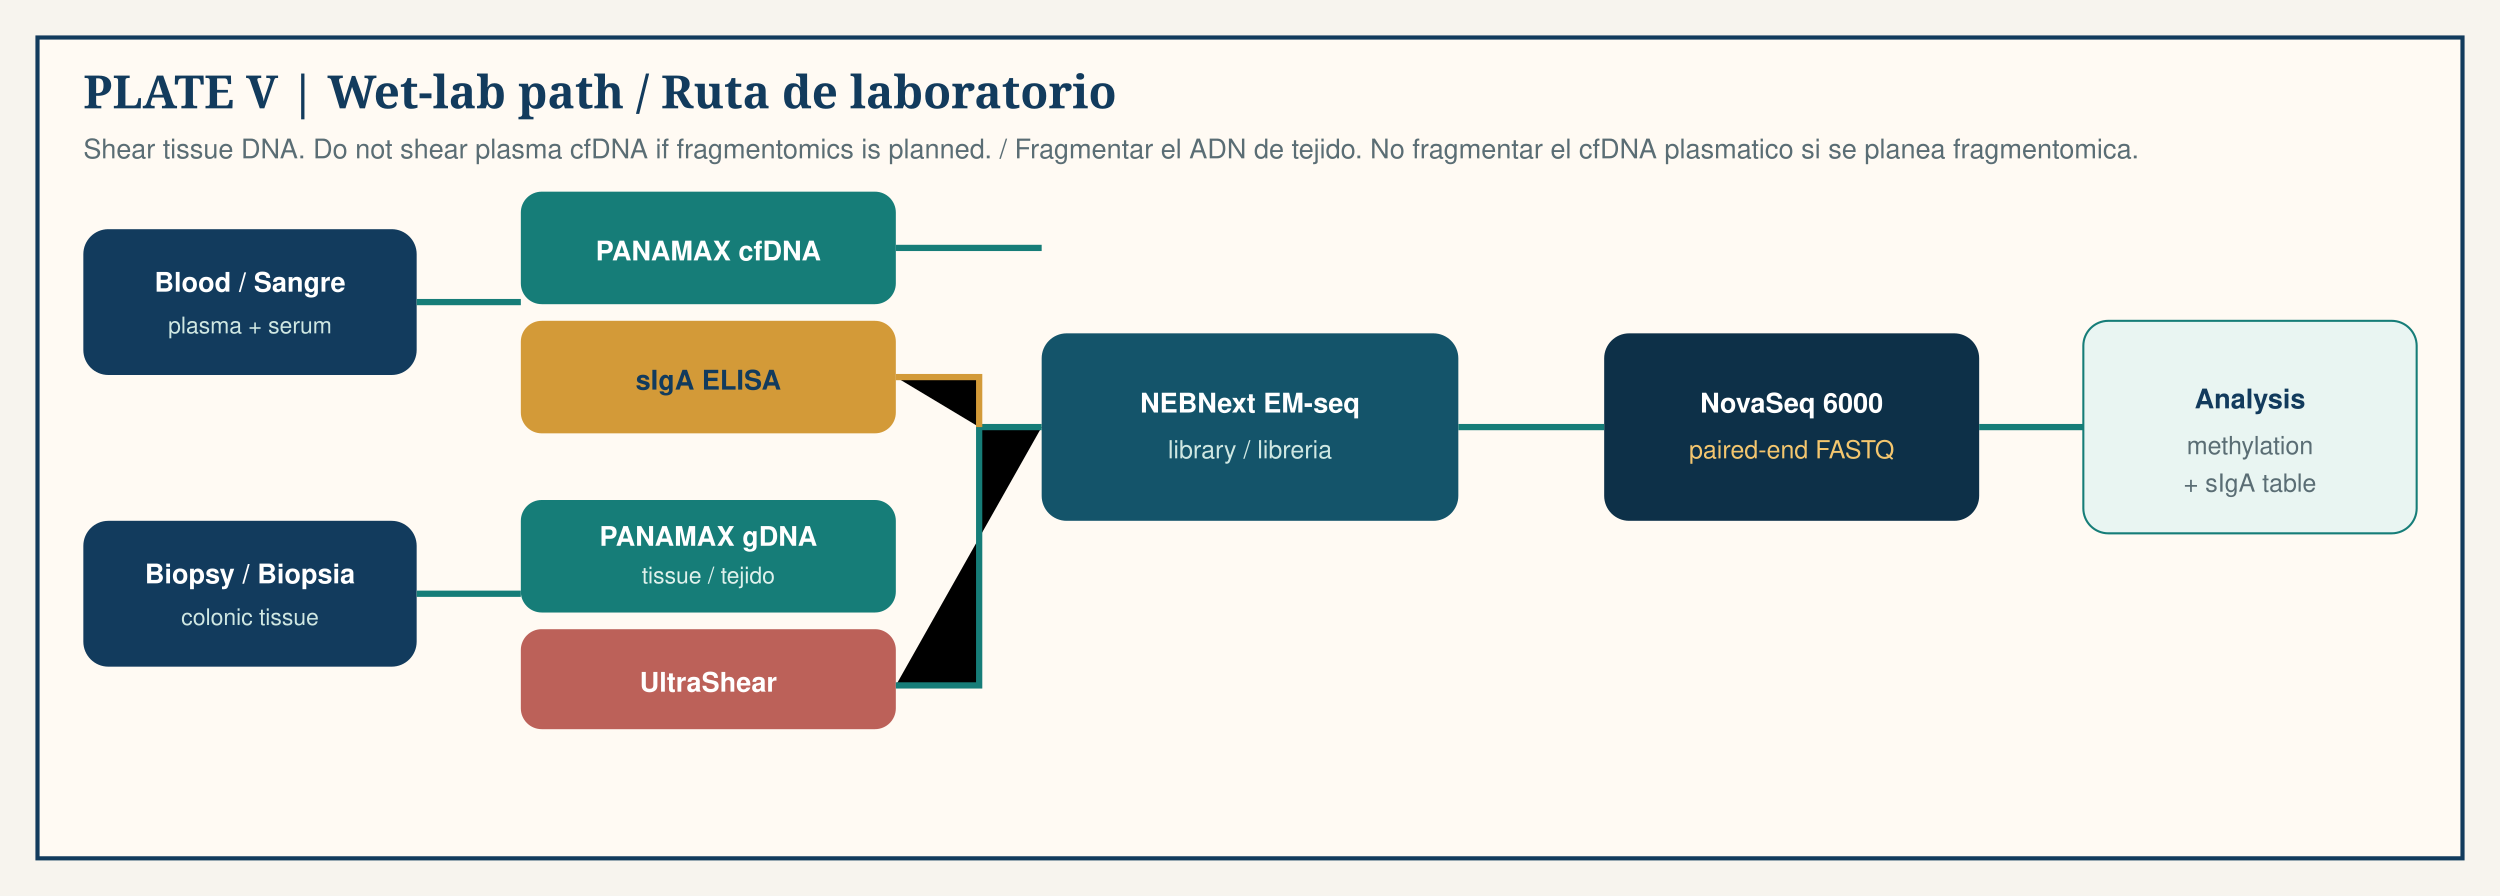
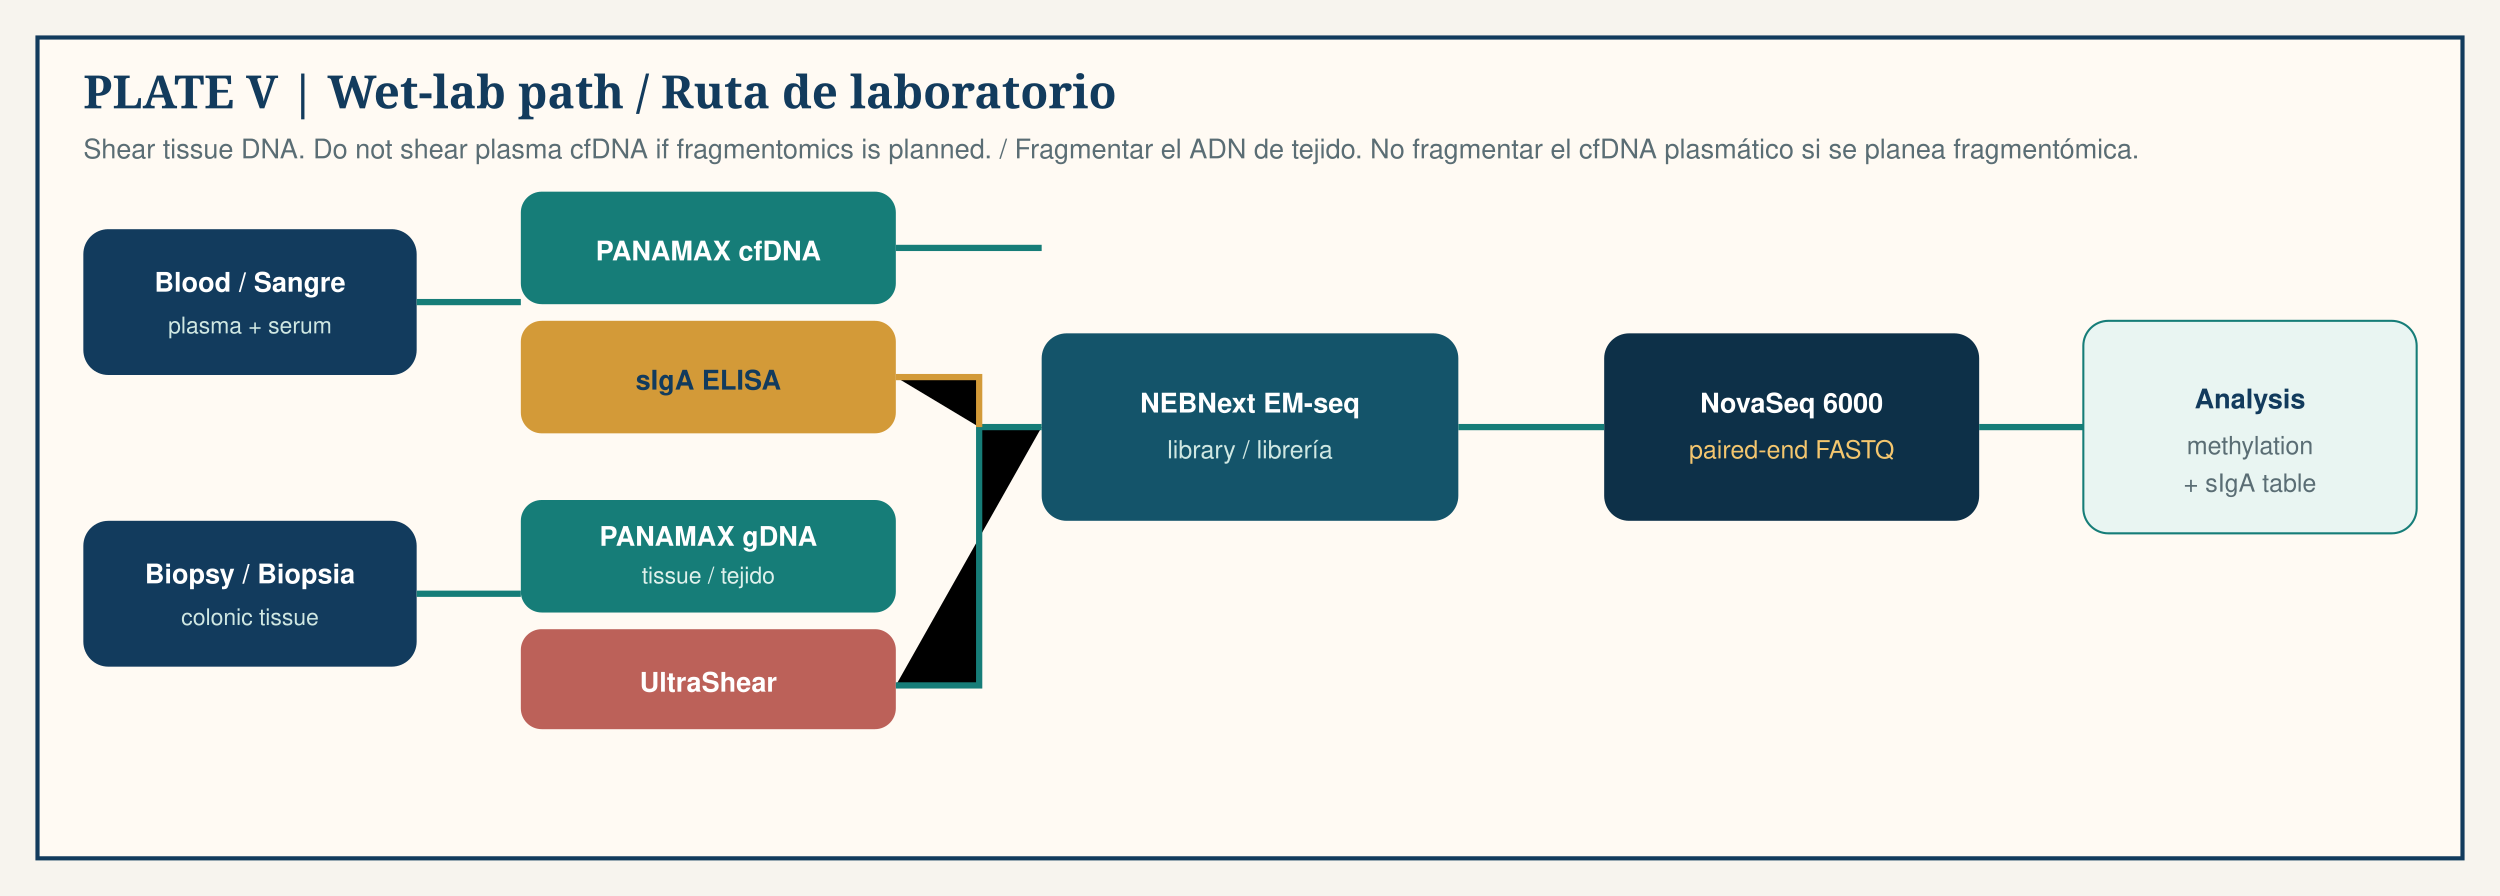
<svg xmlns="http://www.w3.org/2000/svg" viewBox="0 0 1200 430" role="img" aria-labelledby="t5 d5">
  <rect width="1200" height="430" fill="#f7f4ee" />
  <rect x="18" y="18" width="1164" height="394" fill="#fffaf3" stroke="#123b5d" stroke-width="2" />
  <text x="40" y="52" font-family="Georgia, serif" font-size="22" fill="#123b5d" font-weight="700">PLATE V | Wet-lab path / Ruta de laboratorio</text>
-   <text x="40" y="76" font-family="Helvetica, sans-serif" font-size="13" fill="#5a6d74">Shear tissue DNA. Do not shear plasma cfDNA if fragmentomics is planned. / Fragmentar el ADN de tejido. No fragmentar el cfDNA plasmatico si se planea fragmentomica.</text>
+   <text x="40" y="76" font-family="Helvetica, sans-serif" font-size="13" fill="#5a6d74">Shear tissue DNA. Do not shear plasma cfDNA if fragmentomics is planned. / Fragmentar el ADN de tejido. No fragmentar el cfDNA plasmático si se planea fragmentómica.</text>
  <g font-family="Helvetica, sans-serif" font-size="13">
    <rect x="40" y="110" width="160" height="70" rx="12" fill="#123b5d" />
    <text x="120" y="140" text-anchor="middle" fill="#fff" font-weight="700">Blood / Sangre</text>
    <text x="120" y="160" text-anchor="middle" fill="#cfe7e2" font-size="11">plasma + serum</text>
    <rect x="40" y="250" width="160" height="70" rx="12" fill="#123b5d" />
    <text x="120" y="280" text-anchor="middle" fill="#fff" font-weight="700">Biopsy / Biopsia</text>
    <text x="120" y="300" text-anchor="middle" fill="#cfe7e2" font-size="11">colonic tissue</text>
    <rect x="250" y="92" width="180" height="54" rx="10" fill="#167d78" />
    <text x="340" y="125" text-anchor="middle" fill="#fff" font-weight="700">PANAMAX cfDNA</text>
    <rect x="250" y="154" width="180" height="54" rx="10" fill="#d39a38" />
    <text x="340" y="187" text-anchor="middle" fill="#123b5d" font-weight="700">sIgA ELISA</text>
    <rect x="250" y="240" width="180" height="54" rx="10" fill="#167d78" />
    <text x="340" y="262" text-anchor="middle" fill="#fff" font-weight="700">PANAMAX gDNA</text>
    <text x="340" y="280" text-anchor="middle" fill="#dff1ec" font-size="11">tissue / tejido</text>
    <rect x="250" y="302" width="180" height="48" rx="10" fill="#bc6159" />
    <text x="340" y="332" text-anchor="middle" fill="#fff" font-weight="700">UltraShear</text>
    <rect x="500" y="160" width="200" height="90" rx="12" fill="#14546a" />
    <text x="600" y="198" text-anchor="middle" fill="#fff" font-weight="700">NEBNext EM-seq</text>
-     <text x="600" y="220" text-anchor="middle" fill="#cfe7e2" font-size="12">library / libreria</text>
+     <text x="600" y="220" text-anchor="middle" fill="#cfe7e2" font-size="12">library / librería</text>
    <rect x="770" y="160" width="180" height="90" rx="12" fill="#0d3048" />
    <text x="860" y="198" text-anchor="middle" fill="#fff" font-weight="700">NovaSeq 6000</text>
    <text x="860" y="220" text-anchor="middle" fill="#f4c66e" font-size="12">paired-end FASTQ</text>
    <rect x="1000" y="154" width="160" height="102" rx="12" fill="#e9f5f2" stroke="#167d78" />
    <text x="1080" y="196" text-anchor="middle" fill="#123b5d" font-weight="700">Analysis</text>
    <text x="1080" y="218" text-anchor="middle" fill="#5a6d74" font-size="12">methylation</text>
    <text x="1080" y="236" text-anchor="middle" fill="#5a6d74" font-size="12">+ sIgA table</text>
    <path d="M200 145 H250" stroke="#167d78" stroke-width="3" />
    <path d="M200 285 H250" stroke="#167d78" stroke-width="3" />
    <path d="M430 119 H500" stroke="#167d78" stroke-width="3" />
    <path d="M430 329 H470 V205 H500" stroke="#167d78" stroke-width="3" />
    <path d="M700 205 H770" stroke="#167d78" stroke-width="3" />
    <path d="M950 205 H1000" stroke="#167d78" stroke-width="3" />
    <path d="M430 181 H470 V205" stroke="#d39a38" stroke-width="3" />
  </g>
</svg>
